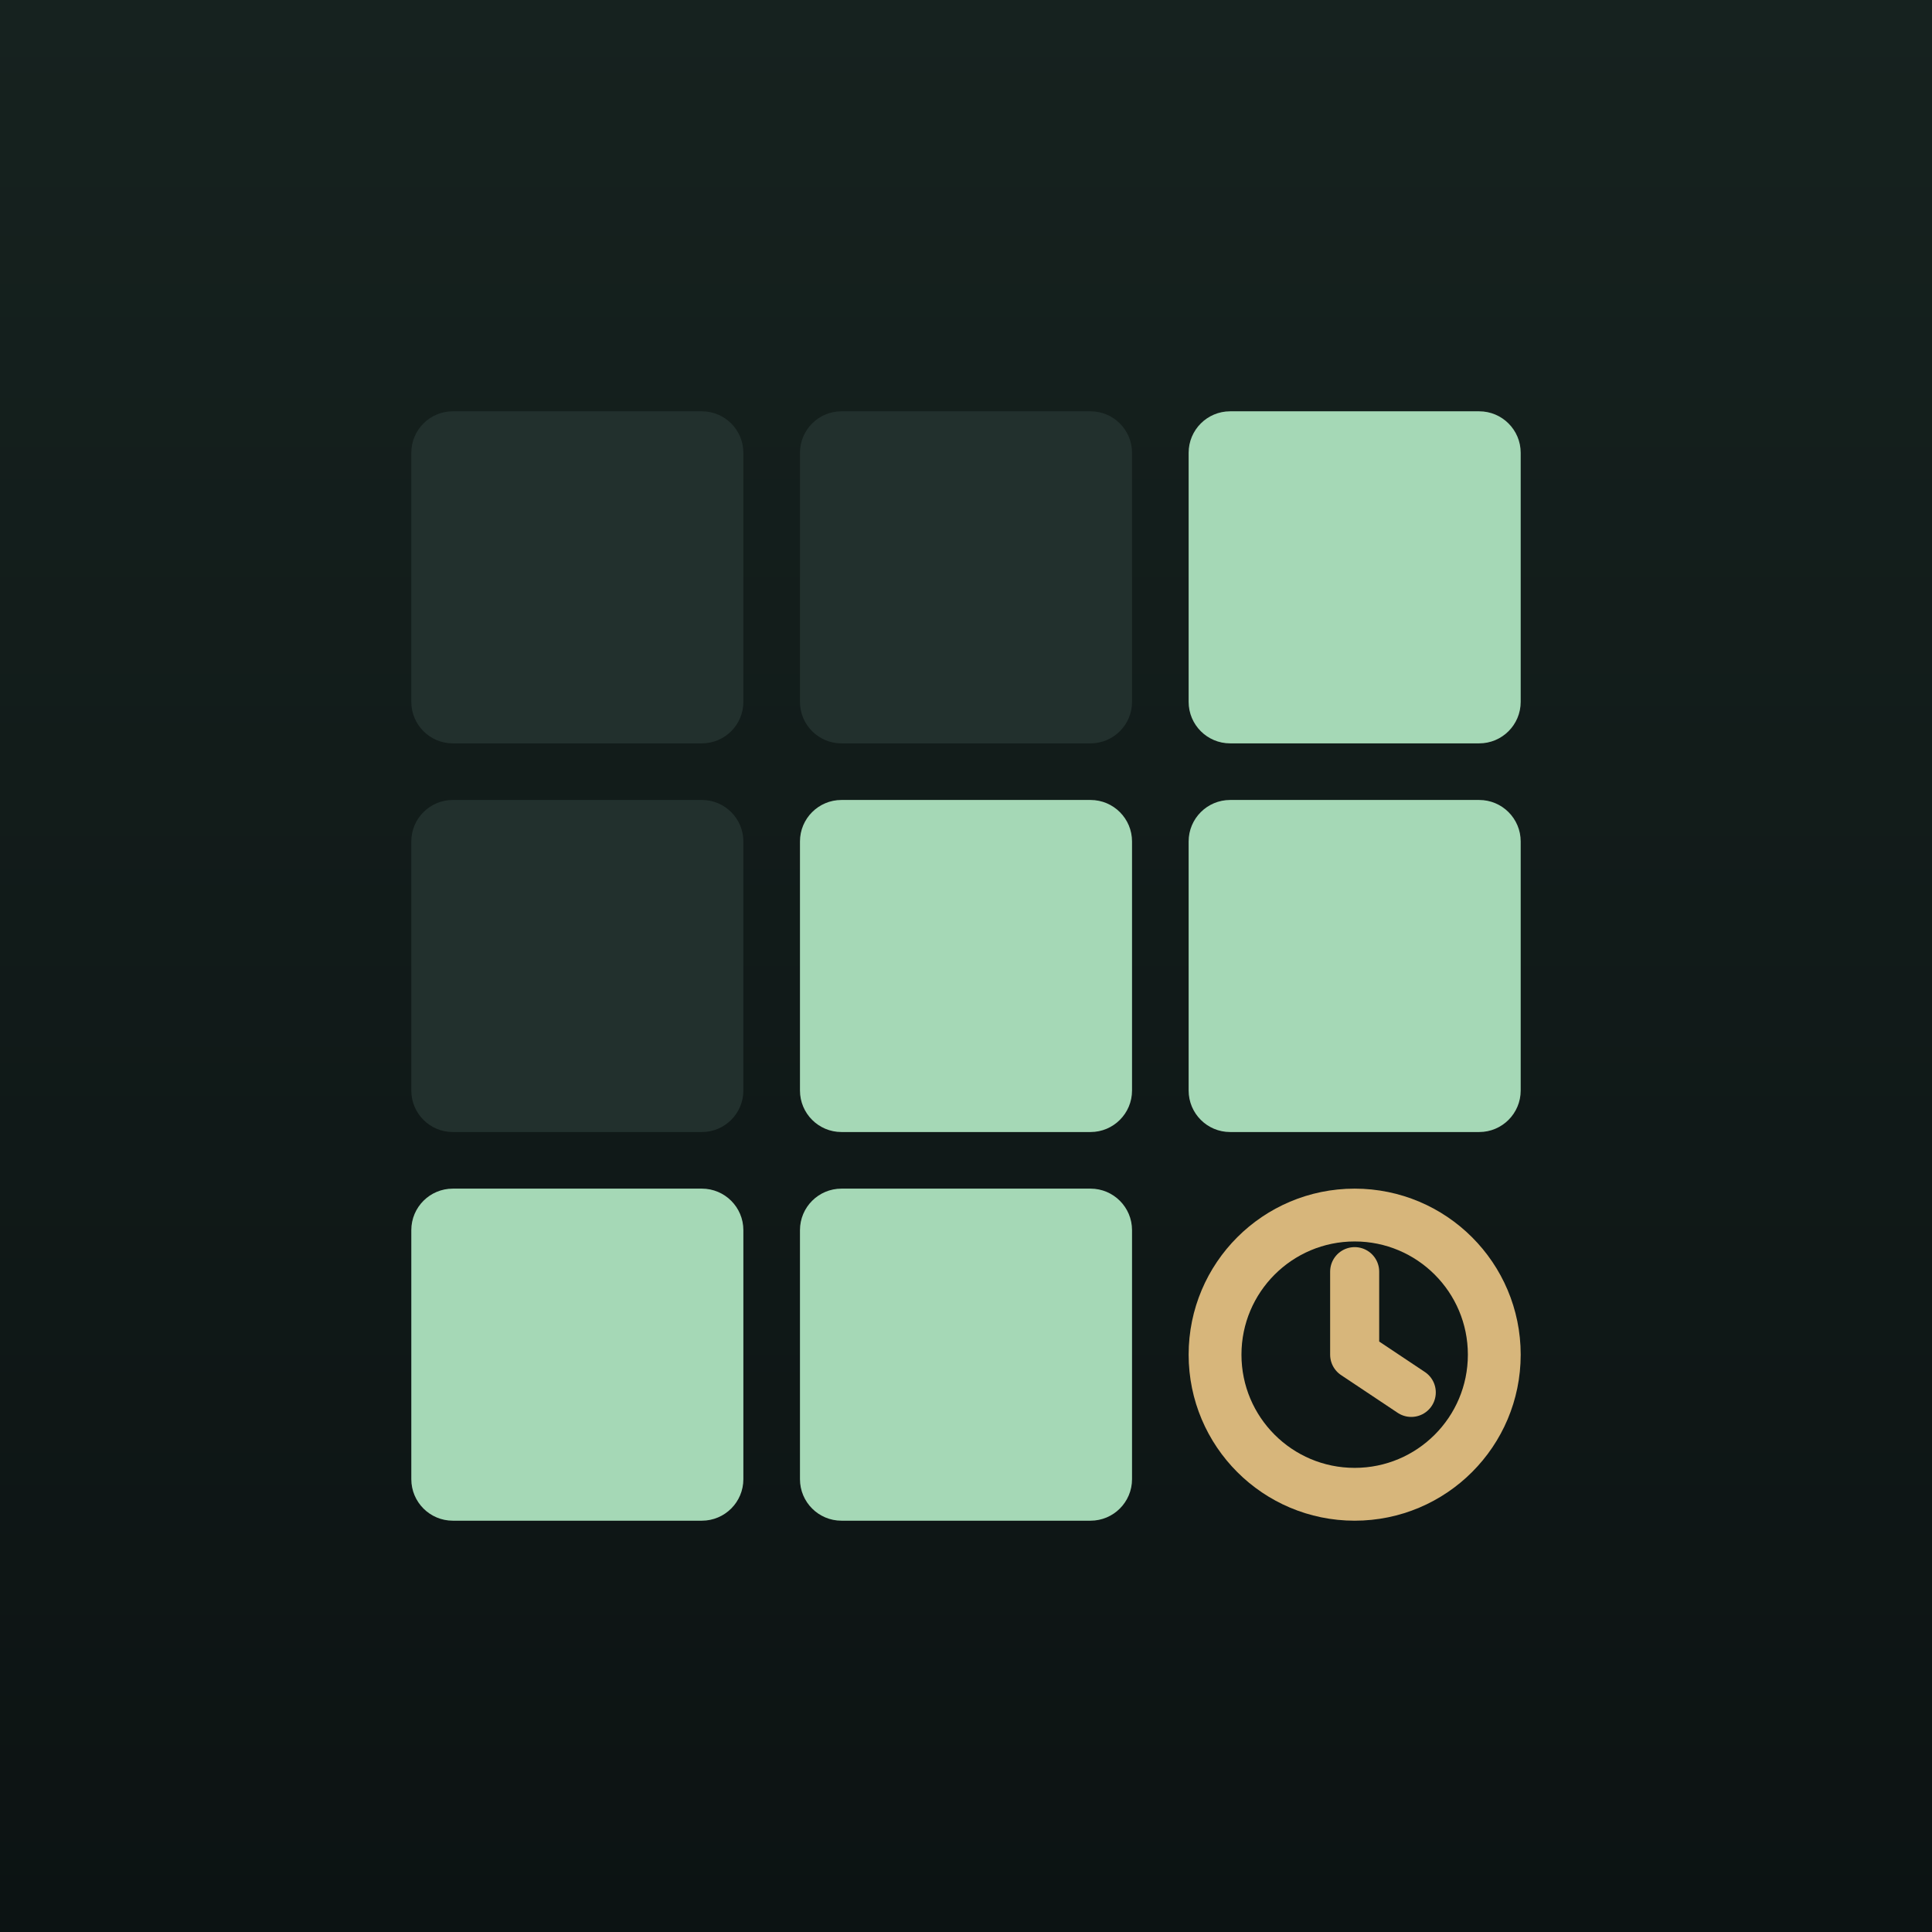
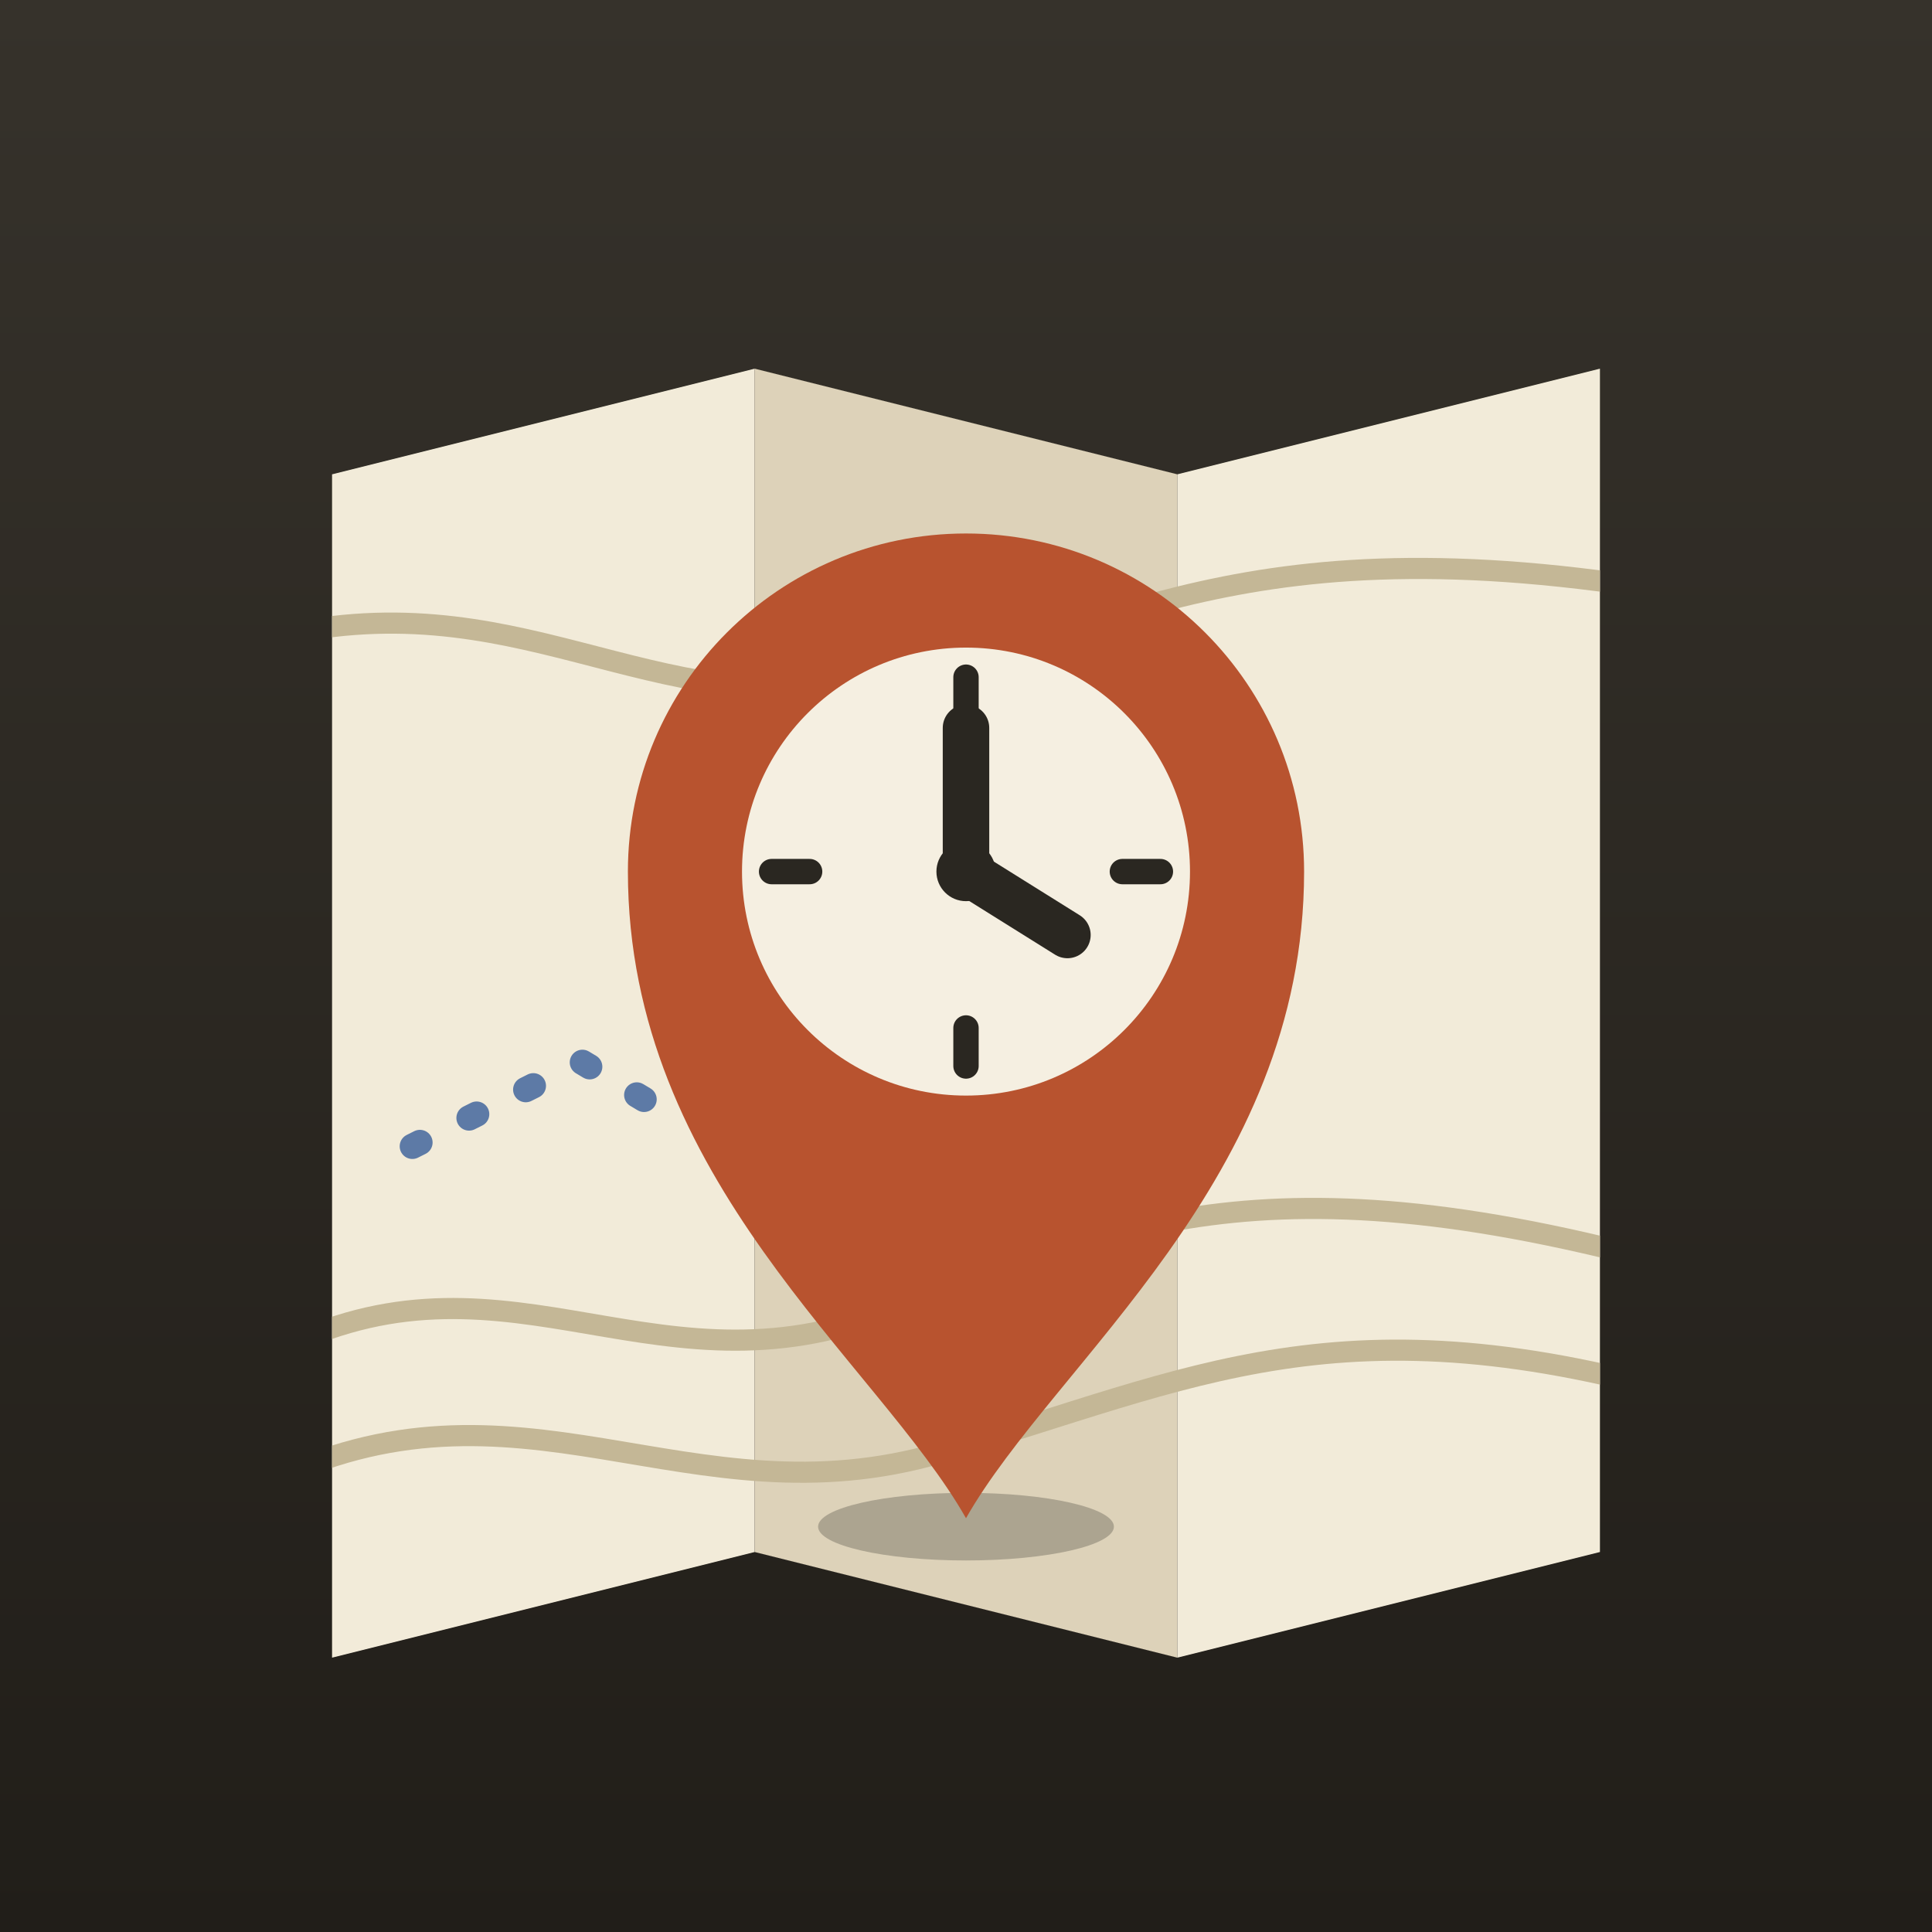
<svg xmlns="http://www.w3.org/2000/svg" viewBox="0 0 1024 1024">
  <defs>
    <linearGradient id="bg" x1="0" y1="0" x2="0" y2="1">
-       <stop offset="0" stop-color="#16221f" />
-       <stop offset="1" stop-color="#0c1313" />
+       <stop offset="0" stop-color="#36322b" />
+       <stop offset="1" stop-color="#211e19" />
    </linearGradient>
+     <clipPath id="map">
+       <path d="M212 282 412 232 612 282 812 232V792L612 842 412 792 212 842Z" />
+     </clipPath>
  </defs>
  <rect width="1024" height="1024" fill="url(#bg)" />
-   <rect x="218.0" y="218.0" width="176" height="176" rx="22" fill="#22302d" />
-   <rect x="424.0" y="218.0" width="176" height="176" rx="22" fill="#22302d" />
-   <rect x="630.0" y="218.0" width="176" height="176" rx="22" fill="#a5d8b6" />
-   <rect x="218.0" y="424.0" width="176" height="176" rx="22" fill="#22302d" />
-   <rect x="424.0" y="424.0" width="176" height="176" rx="22" fill="#a5d8b6" />
-   <rect x="630.0" y="424.0" width="176" height="176" rx="22" fill="#a5d8b6" />
-   <rect x="218.0" y="630.0" width="176" height="176" rx="22" fill="#a5d8b6" />
-   <rect x="424.0" y="630.0" width="176" height="176" rx="22" fill="#a5d8b6" />
-   <circle cx="718.0" cy="718.0" r="74.0" fill="none" stroke="#d7b67b" stroke-width="28" />
-   <path d="M718.0 674.0V718.0l30 20" fill="none" stroke="#d7b67b" stroke-width="26" stroke-linecap="round" stroke-linejoin="round" />
+   <g transform="translate(512 537) scale(1.12) translate(-512 -537)">
+     <g clip-path="url(#map)">
+       <path d="M212 282 412 232V792L212 842Z" fill="#f2ebd9" />
+       <path d="M412 232 612 282V842L412 792Z" fill="#ddd2b9" />
+       <path d="M612 282 812 232V792L612 842Z" fill="#f2ebd9" />
+       <g fill="none" stroke="#c4b796" stroke-width="10" stroke-linecap="round">
+         <path d="M180 700C290 640 360 720 470 680S650 600 860 660" />
+         <path d="M180 760C300 700 380 780 500 745S690 670 860 720" />
+         <path d="M180 360C300 330 360 400 470 380S640 300 860 340" />
+       </g>
+       <path d="M250 600 330 560 380 590" fill="none" stroke="#5d7aa6" stroke-width="12" stroke-linecap="round" stroke-dasharray="4 26" />
+     </g>
+     <ellipse cx="512" cy="780" rx="70" ry="16" fill="#000" opacity=".22" />
+     <path d="M512 776C470 702 352 616 352 470A160 160 0 1 1 672 470C672 616 554 702 512 776Z" fill="#b8532f" />
+     <circle cx="512" cy="470" r="106" fill="#f5efe1" />
+     <g stroke="#2a2721" stroke-linecap="round">
+       <path d="M512 378v18M512 544v18M420 470h18M586 470h18" stroke-width="12" />
+       <path d="M512 470V402M512 470l48 30" stroke-width="22" fill="none" />
+     </g>
+     <circle cx="512" cy="470" r="14" fill="#2a2721" />
+   </g>
</svg>
